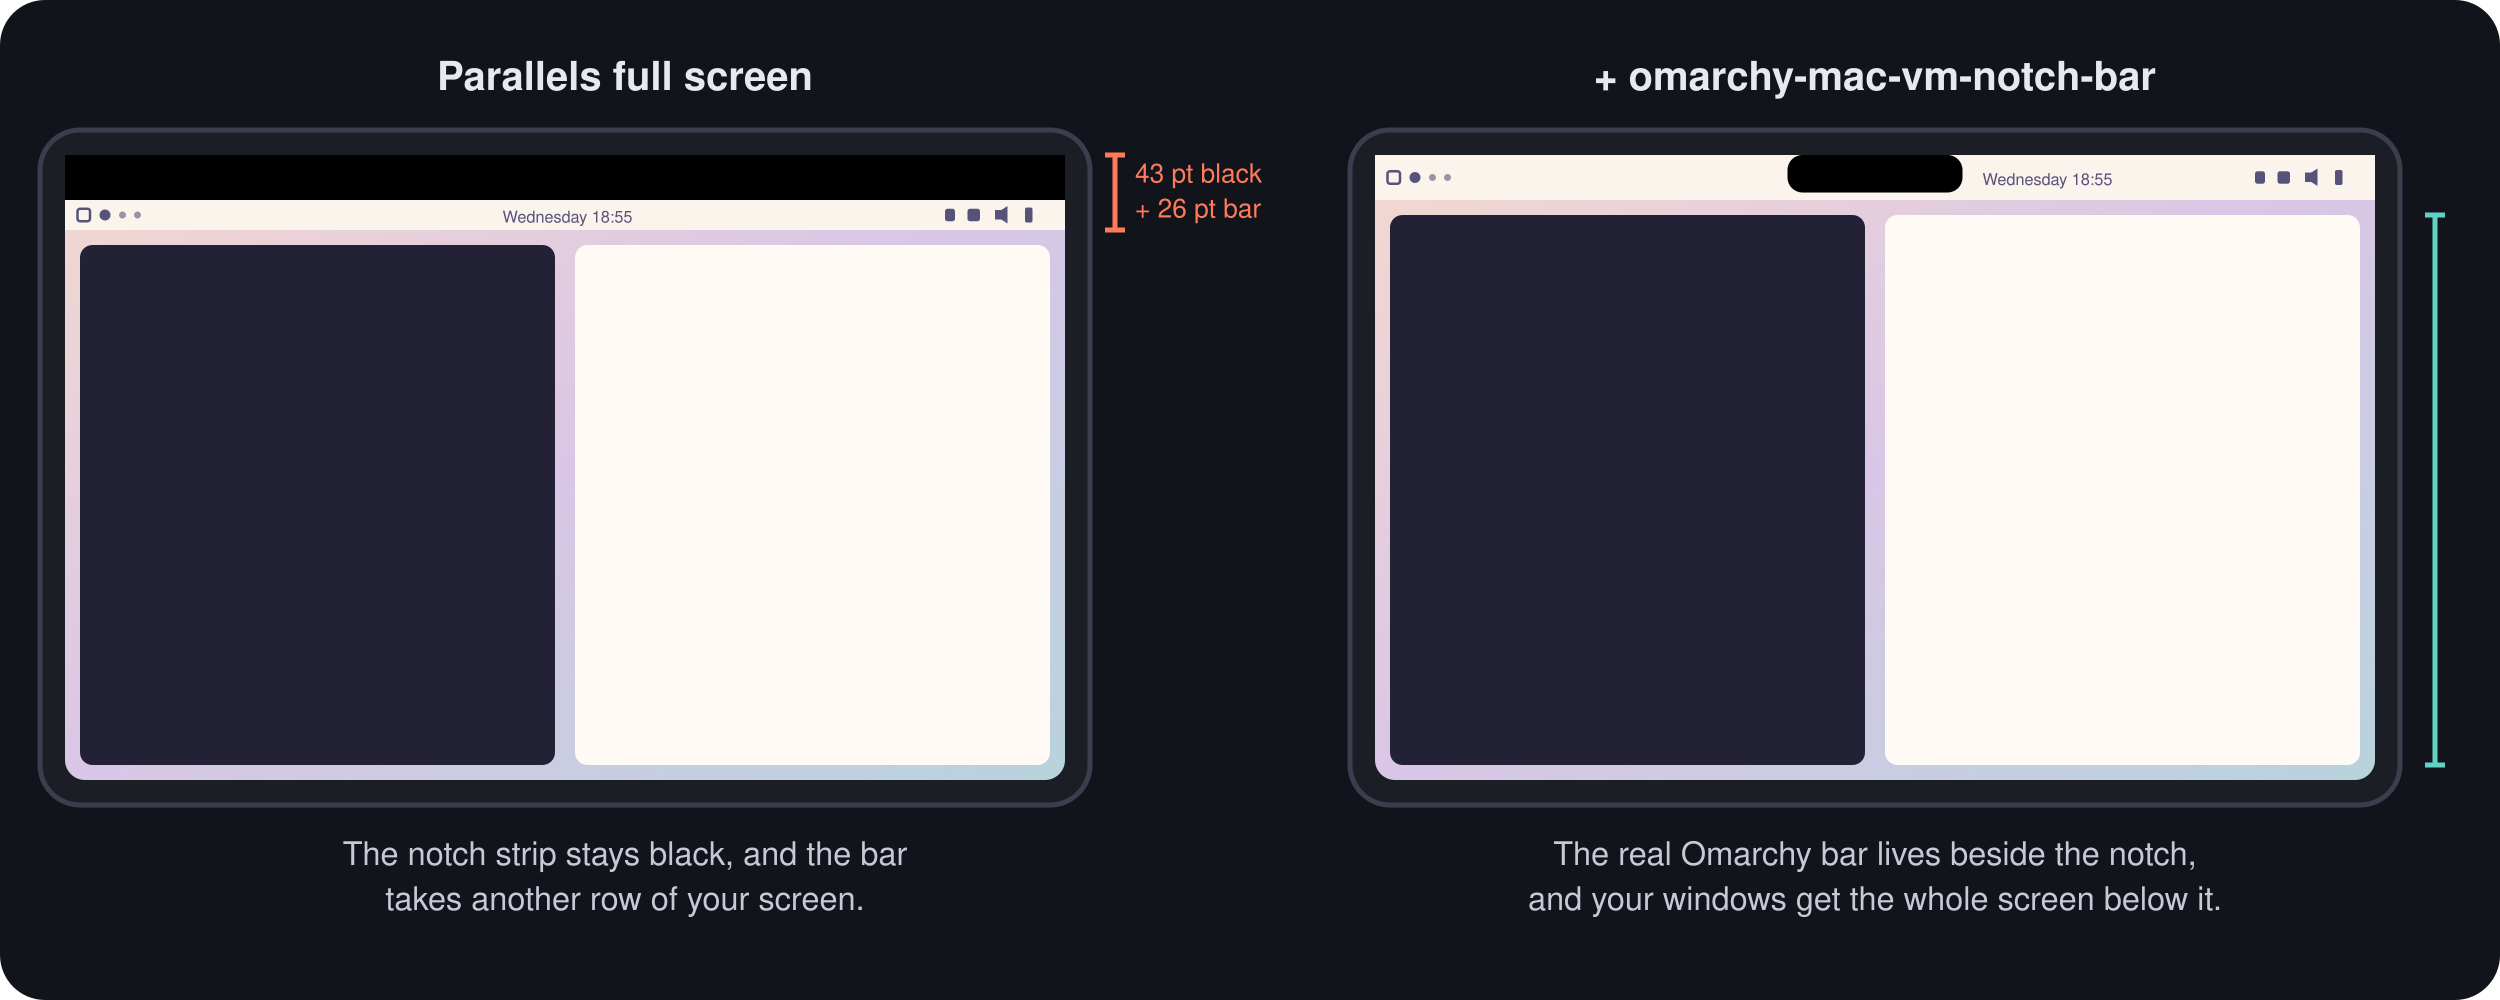
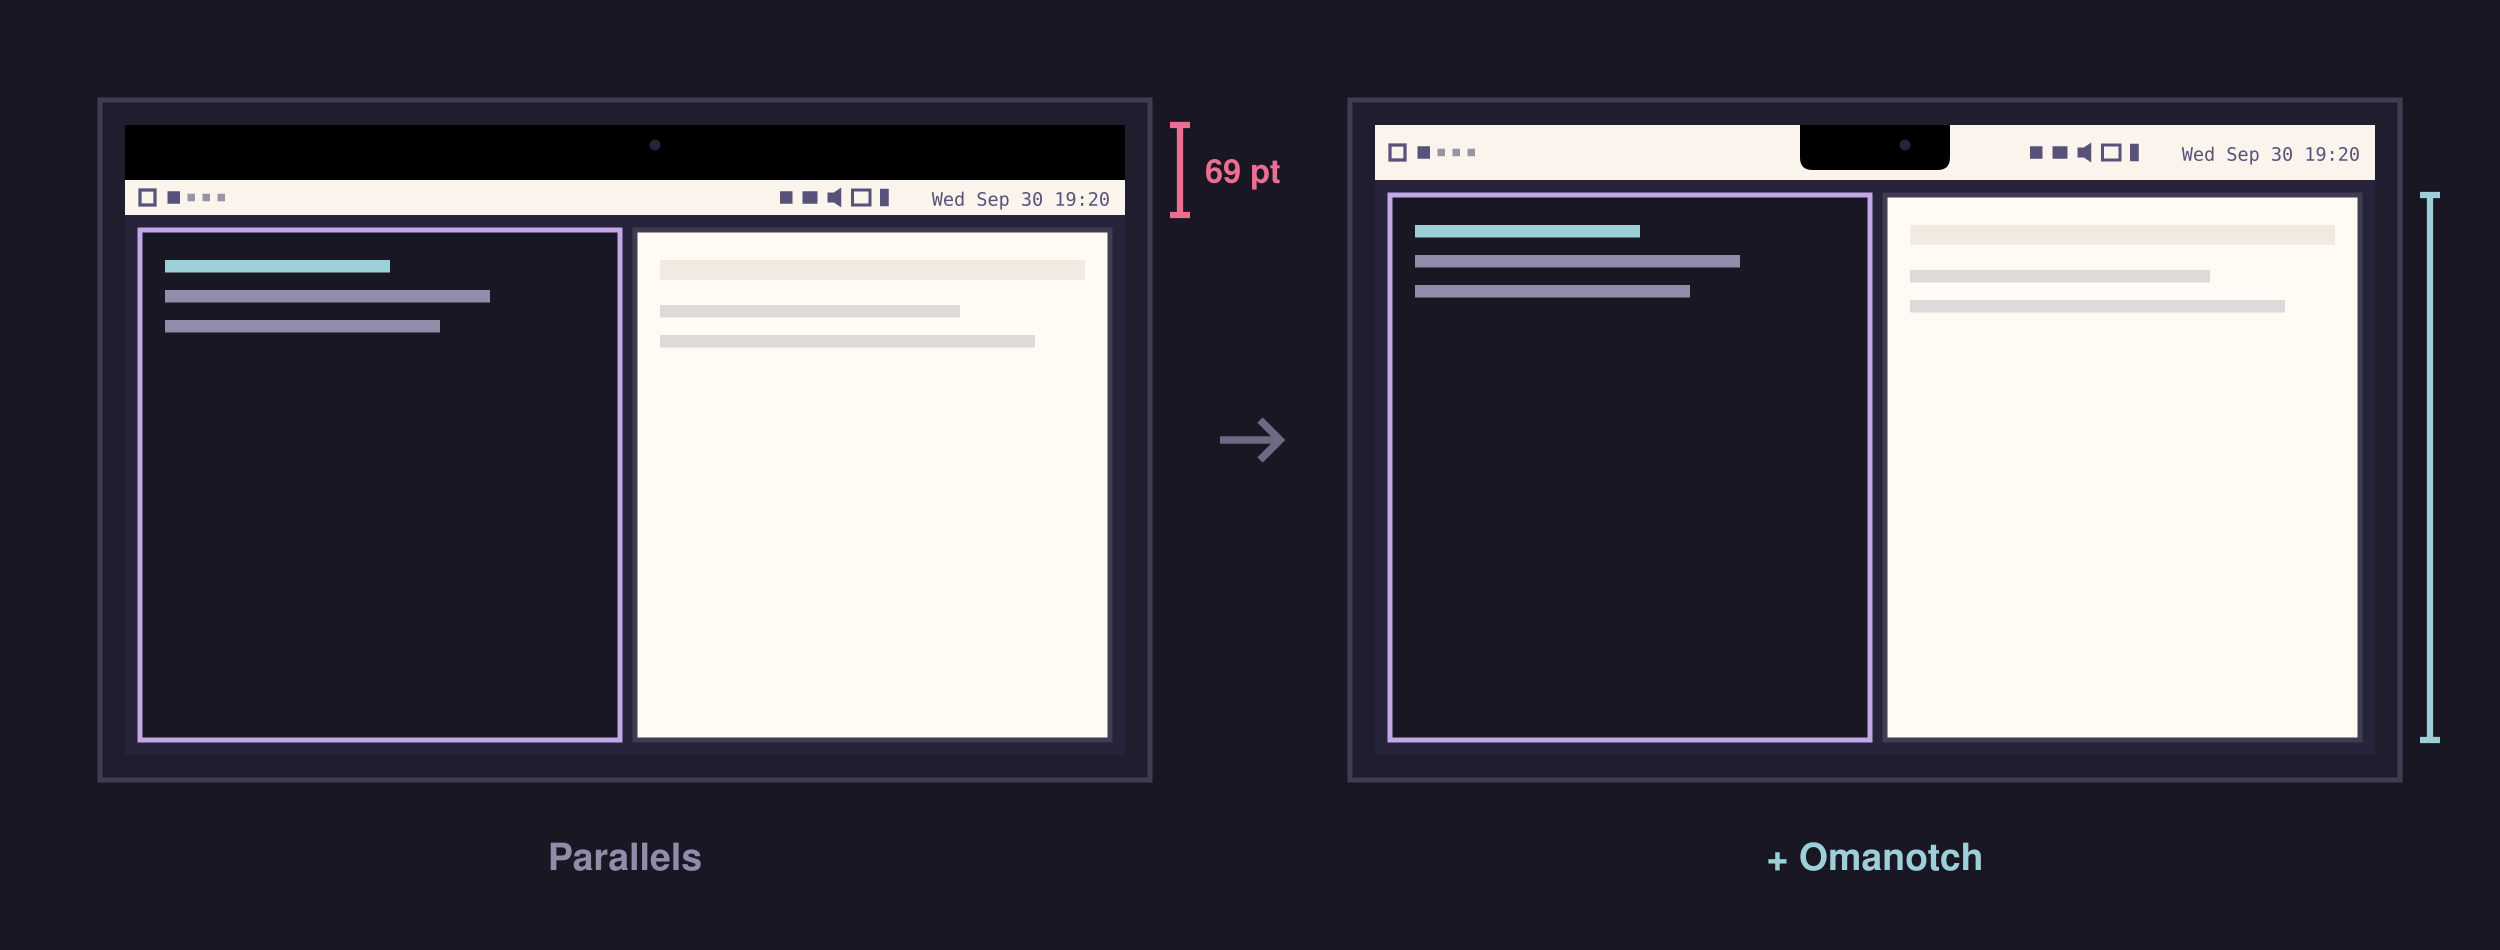
- <svg xmlns="http://www.w3.org/2000/svg" viewBox="0 0 1000 400" width="1000" height="400" font-family="-apple-system, BlinkMacSystemFont, 'Segoe UI', Helvetica, Arial, sans-serif">
+ <svg xmlns="http://www.w3.org/2000/svg" viewBox="0 0 1000 380" width="1000" height="380" font-family="-apple-system, BlinkMacSystemFont, 'Segoe UI', Helvetica, Arial, sans-serif">
  <defs>
-     <linearGradient id="wall2" x1="0" y1="0" x2="1" y2="1">
-       <stop offset="0" stop-color="#f3d9d0" />
-       <stop offset="0.5" stop-color="#d9c6e6" />
-       <stop offset="1" stop-color="#b8d3dd" />
-     </linearGradient>
-     <g id="minibar">
-       <rect x="0" y="0" width="400" height="12" fill="#faf4ed" />
-       <rect x="5" y="3.5" width="5" height="5" rx="1" fill="none" stroke="#575279" stroke-width="1" />
-       <circle cx="16" cy="6" r="2.2" fill="#575279" />
-       <circle cx="23" cy="6" r="1.4" fill="#9893a5" />
-       <circle cx="29" cy="6" r="1.4" fill="#9893a5" />
-       <rect x="352" y="3.5" width="4" height="5" rx="1" fill="#575279" />
-       <rect x="361" y="3.5" width="5" height="5" rx="1" fill="#575279" />
-       <path d="M372,4 l2.5,0 l2.5,-1.6 l0,7 l-2.5,-1.6 l-2.5,0 z" fill="#575279" />
-       <rect x="384" y="3" width="3" height="6" rx="0.7" fill="#575279" />
+     <g id="bar">
+       <rect x="0" y="0" width="400" height="14" fill="#faf4ed" />
+       <rect x="6" y="4" width="6" height="6" fill="none" stroke="#575279" stroke-width="1.3" />
+       <rect x="17" y="4.5" width="5" height="5" fill="#575279" />
+       <rect x="25" y="5.5" width="3" height="3" fill="#9893a5" />
+       <rect x="31" y="5.5" width="3" height="3" fill="#9893a5" />
+       <rect x="37" y="5.5" width="3" height="3" fill="#9893a5" />
+       <rect x="262" y="4.5" width="5" height="5" fill="#575279" />
+       <rect x="271" y="4.5" width="6" height="5" fill="#575279" />
+       <path d="M281,5 h2.5 l3,-2 v8 l-3,-2 h-2.5 z" fill="#575279" />
+       <rect x="291" y="4" width="7" height="6" fill="none" stroke="#575279" stroke-width="1.2" />
+       <rect x="302" y="3.5" width="3.5" height="7" fill="#575279" />
+       <text x="394" y="10.3" text-anchor="end" font-size="7.4" fill="#575279" font-family="ui-monospace, 'SF Mono', Menlo, monospace">Wed Sep 30 19:20</text>
    </g>
  </defs>
-   <rect width="1000" height="400" rx="18" fill="#12141b" />
-   <text x="250" y="36" text-anchor="middle" font-size="16" font-weight="600" fill="#e8e9f0">Parallels full screen</text>
-   <g transform="translate(-24 0)">
-     <rect x="40" y="52" width="420" height="270" rx="16" fill="#1c1e26" stroke="#3b3f4d" stroke-width="2" />
-     <rect x="50" y="62" width="400" height="250" rx="8" fill="url(#wall2)" />
-     <rect x="50" y="62" width="400" height="18" fill="#000" />
-     <g transform="translate(50 80)">
-       <use href="#minibar" />
-       <text x="175" y="9" font-size="6.5" fill="#575279">Wednesday 18:55</text>
-     </g>
-     <rect x="215" y="62" width="70" height="15" rx="6" fill="#000" />
-     <rect x="56" y="98" width="190" height="208" rx="5" fill="#232136" />
-     <rect x="254" y="98" width="190" height="208" rx="5" fill="#fffaf3" />
-     <path d="M466,62 L474,62 M470,62 L470,92 M466,92 L474,92" stroke="#ff7a59" stroke-width="2" />
-     <text x="478" y="73" font-size="10.5" fill="#ff7a59">43 pt black</text>
-     <text x="478" y="87" font-size="10.5" fill="#ff7a59">+ 26 pt bar</text>
+   <rect width="1000" height="380" fill="#191724" />
+   <g transform="translate(40 40)">
+     <rect x="0" y="0" width="420" height="272" fill="#1f1d2e" stroke="#403d52" stroke-width="2" />
+     <rect x="10" y="10" width="400" height="252" fill="#26233a" />
+     <rect x="10" y="10" width="400" height="22" fill="#000" />
+     <path d="M180,10 h60 v13 q0,5 -5,5 h-50 q-5,0 -5,-5 z" fill="#000" />
+     <circle cx="222" cy="18" r="2.2" fill="#26233a" />
+     <use href="#bar" x="10" y="32" />
+     <rect x="16" y="52" width="192" height="204" fill="#191724" stroke="#c4a7e7" stroke-width="2" />
+     <rect x="214" y="52" width="190" height="204" fill="#fffaf3" stroke="#403d52" stroke-width="2" />
+     <rect x="26" y="64" width="90" height="5" fill="#9ccfd8" />
+     <rect x="26" y="76" width="130" height="5" fill="#908caa" />
+     <rect x="26" y="88" width="110" height="5" fill="#908caa" />
+     <rect x="224" y="64" width="170" height="8" fill="#f2e9e1" />
+     <rect x="224" y="82" width="120" height="5" fill="#dfdad9" />
+     <rect x="224" y="94" width="150" height="5" fill="#dfdad9" />
+     <path d="M428,10 h8 M432,10 v36 M428,46 h8" stroke="#eb6f92" stroke-width="2.5" />
+     <text x="442" y="33" font-size="13" font-weight="700" fill="#eb6f92">69 pt</text>
  </g>
-   <text x="250" y="346" text-anchor="middle" font-size="13" fill="#c6c9d6">The notch strip stays black, and the bar</text>
-   <text x="250" y="364" text-anchor="middle" font-size="13" fill="#c6c9d6">takes another row of your screen.</text>
-   <text x="750" y="36" text-anchor="middle" font-size="16" font-weight="600" fill="#e8e9f0">+ omarchy-mac-vm-notch-bar</text>
-   <rect x="540" y="52" width="420" height="270" rx="16" fill="#1c1e26" stroke="#3b3f4d" stroke-width="2" />
-   <rect x="550" y="62" width="400" height="250" rx="8" fill="url(#wall2)" />
-   <rect x="550" y="62" width="400" height="18" fill="#faf4ed" />
-   <g transform="translate(550 65)">
-     <use href="#minibar" />
-     <text x="243" y="9" font-size="6.5" fill="#575279">Wednesday 18:55</text>
+   <text x="250" y="348" text-anchor="middle" font-size="15" font-weight="600" fill="#908caa">Parallels</text>
+   <path d="M488,176 h24 m-8,-8 l8,8 l-8,8" stroke="#6e6a86" stroke-width="3" fill="none" />
+   <g transform="translate(540 40)">
+     <rect x="0" y="0" width="420" height="272" fill="#1f1d2e" stroke="#403d52" stroke-width="2" />
+     <rect x="10" y="10" width="400" height="252" fill="#26233a" />
+     <rect x="10" y="10" width="400" height="22" fill="#faf4ed" />
+     <use href="#bar" x="10" y="14" />
+     <path d="M180,10 h60 v13 q0,5 -5,5 h-50 q-5,0 -5,-5 z" fill="#000" />
+     <circle cx="222" cy="18" r="2.2" fill="#26233a" />
+     <rect x="16" y="38" width="192" height="218" fill="#191724" stroke="#c4a7e7" stroke-width="2" />
+     <rect x="214" y="38" width="190" height="218" fill="#fffaf3" stroke="#403d52" stroke-width="2" />
+     <rect x="26" y="50" width="90" height="5" fill="#9ccfd8" />
+     <rect x="26" y="62" width="130" height="5" fill="#908caa" />
+     <rect x="26" y="74" width="110" height="5" fill="#908caa" />
+     <rect x="224" y="50" width="170" height="8" fill="#f2e9e1" />
+     <rect x="224" y="68" width="120" height="5" fill="#dfdad9" />
+     <rect x="224" y="80" width="150" height="5" fill="#dfdad9" />
+     <path d="M428,38 h8 M432,38 v218 M428,256 h8" stroke="#9ccfd8" stroke-width="2.5" />
  </g>
-   <rect x="715" y="62" width="70" height="15" rx="6" fill="#000" />
-   <rect x="556" y="86" width="190" height="220" rx="5" fill="#232136" />
-   <rect x="754" y="86" width="190" height="220" rx="5" fill="#fffaf3" />
-   <path d="M970,86 L978,86 M974,86 L974,306 M970,306 L978,306" stroke="#5fd4c4" stroke-width="2" />
-   <text x="750" y="346" text-anchor="middle" font-size="13" fill="#c6c9d6">The real Omarchy bar lives beside the notch,</text>
-   <text x="750" y="364" text-anchor="middle" font-size="13" fill="#c6c9d6">and your windows get the whole screen below it.</text>
+   <text x="750" y="348" text-anchor="middle" font-size="15" font-weight="600" fill="#9ccfd8">+ Omanotch</text>
</svg>
